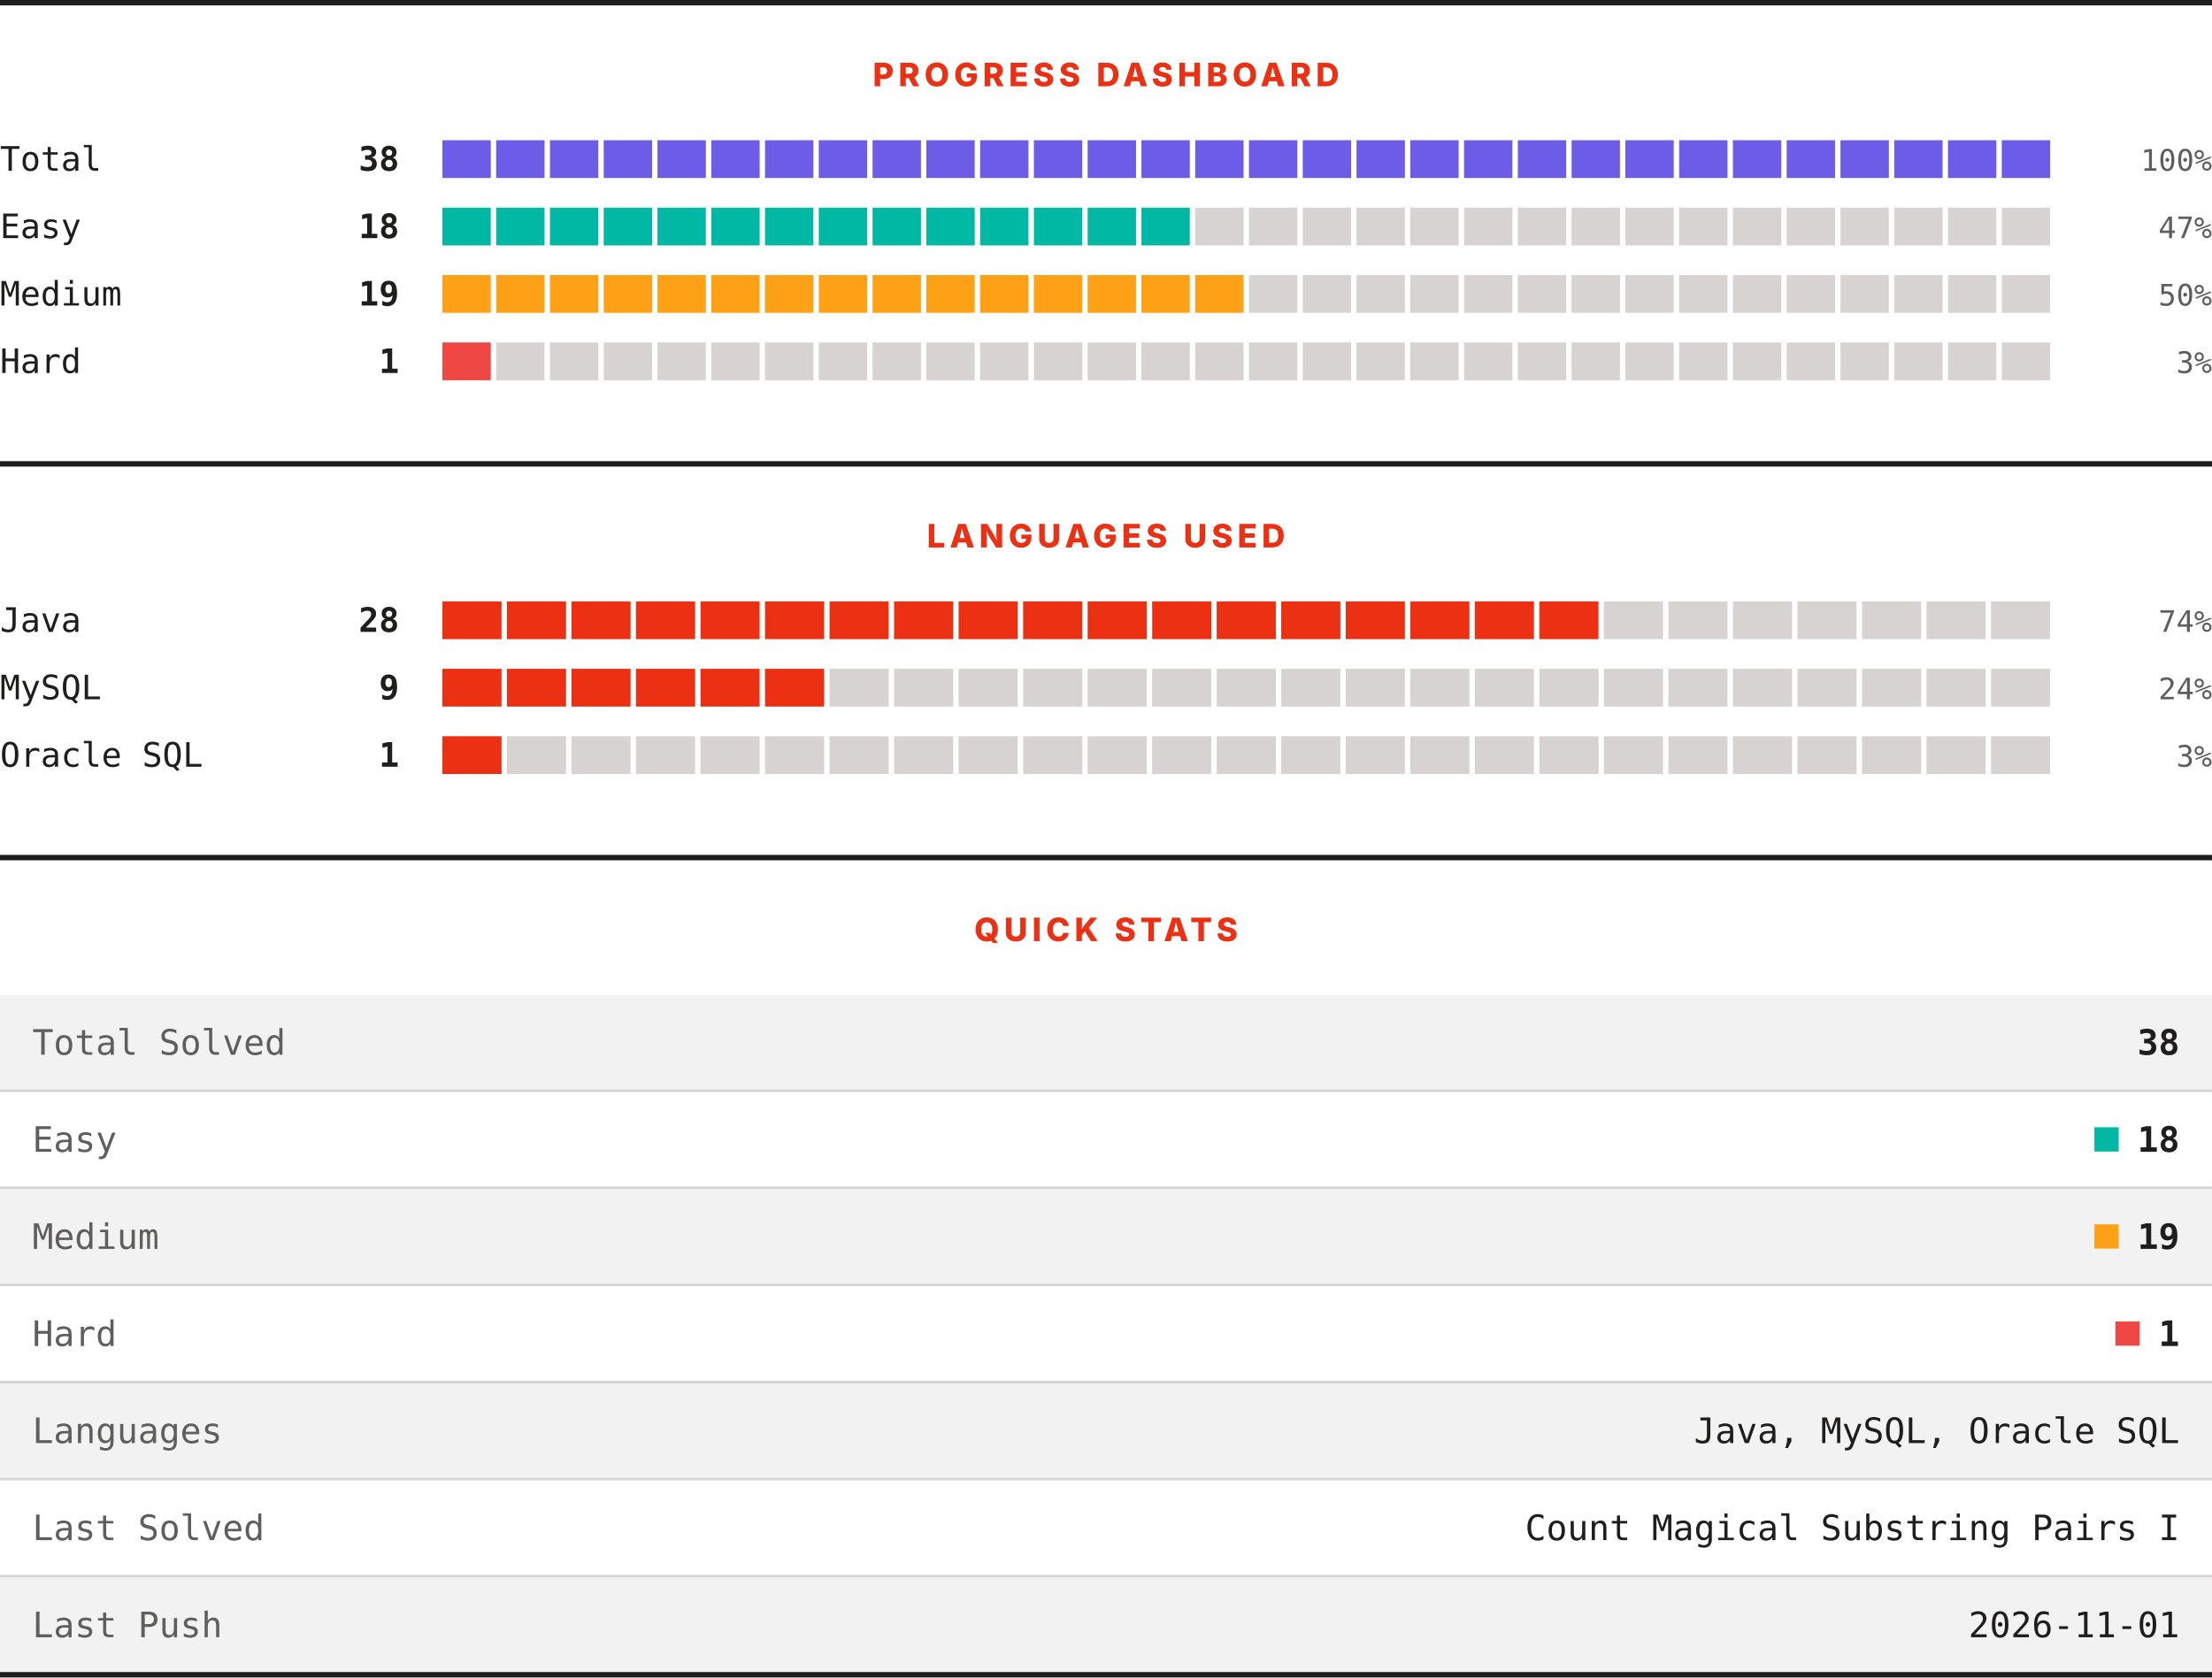
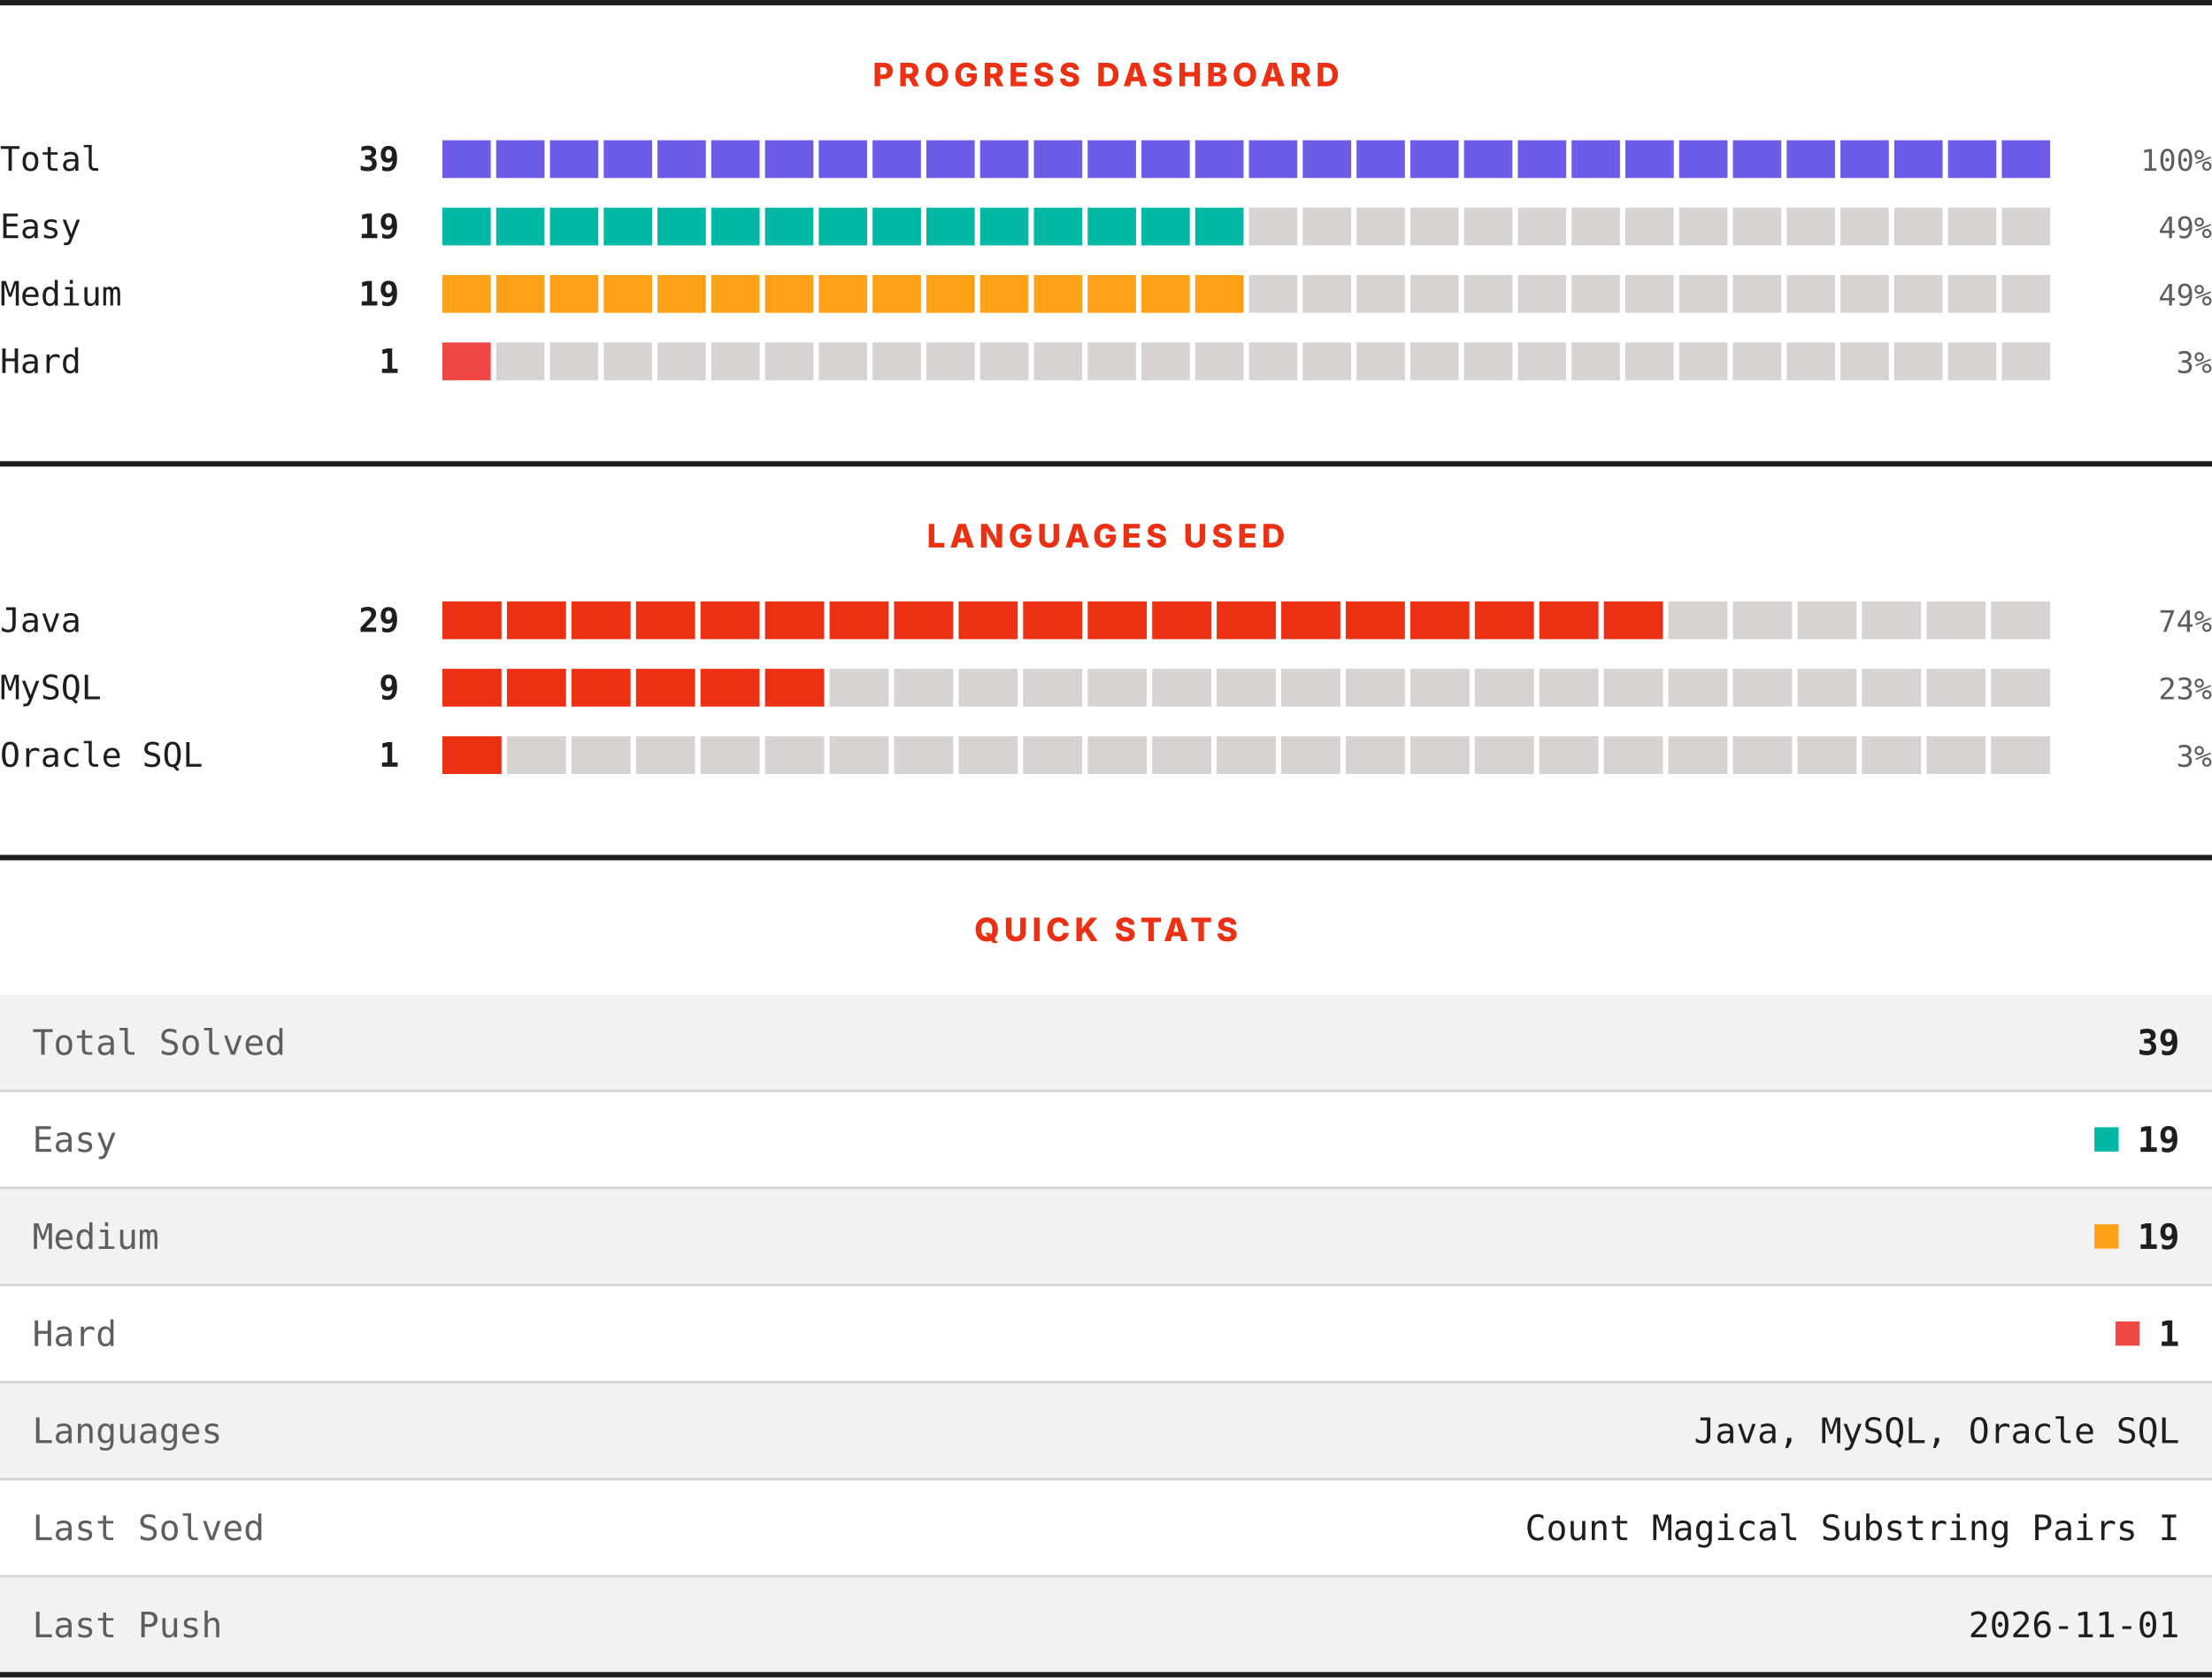
<svg xmlns="http://www.w3.org/2000/svg" width="820" height="622" viewBox="0 0 820 622" role="img" aria-label="LeetCode progress, languages and quick stats">
  <rect width="820" height="622" fill="#ffffff" />
  <rect x="0" y="0" width="820" height="2" fill="#201e1d" />
  <text x="410" y="32" text-anchor="middle" font-family="Archivo, system-ui, -apple-system, Segoe UI, sans-serif" font-size="12" font-weight="800" letter-spacing="1.68" fill="#ec3013">PROGRESS DASHBOARD</text>
  <text x="0" y="63.3" font-family="ui-monospace, SFMono-Regular, Menlo, Consolas, monospace" font-size="12.5" fill="#201e1d">Total</text>
-   <text x="148" y="63.3" text-anchor="end" font-family="ui-monospace, SFMono-Regular, Menlo, Consolas, monospace" font-size="12.5" font-weight="700" fill="#201e1d">38</text>
+   <text x="148" y="63.3" text-anchor="end" font-family="ui-monospace, SFMono-Regular, Menlo, Consolas, monospace" font-size="12.5" font-weight="700" fill="#201e1d">39</text>
  <rect x="164.00" y="52" width="17.93" height="14" fill="#6c5ce7" />
  <rect x="183.93" y="52" width="17.93" height="14" fill="#6c5ce7" />
  <rect x="203.87" y="52" width="17.93" height="14" fill="#6c5ce7" />
  <rect x="223.80" y="52" width="17.93" height="14" fill="#6c5ce7" />
  <rect x="243.73" y="52" width="17.93" height="14" fill="#6c5ce7" />
  <rect x="263.67" y="52" width="17.93" height="14" fill="#6c5ce7" />
  <rect x="283.60" y="52" width="17.93" height="14" fill="#6c5ce7" />
  <rect x="303.53" y="52" width="17.93" height="14" fill="#6c5ce7" />
  <rect x="323.47" y="52" width="17.93" height="14" fill="#6c5ce7" />
  <rect x="343.40" y="52" width="17.93" height="14" fill="#6c5ce7" />
  <rect x="363.33" y="52" width="17.93" height="14" fill="#6c5ce7" />
  <rect x="383.27" y="52" width="17.93" height="14" fill="#6c5ce7" />
  <rect x="403.20" y="52" width="17.93" height="14" fill="#6c5ce7" />
  <rect x="423.13" y="52" width="17.93" height="14" fill="#6c5ce7" />
  <rect x="443.07" y="52" width="17.93" height="14" fill="#6c5ce7" />
  <rect x="463.00" y="52" width="17.93" height="14" fill="#6c5ce7" />
  <rect x="482.93" y="52" width="17.93" height="14" fill="#6c5ce7" />
  <rect x="502.87" y="52" width="17.93" height="14" fill="#6c5ce7" />
  <rect x="522.80" y="52" width="17.93" height="14" fill="#6c5ce7" />
  <rect x="542.73" y="52" width="17.93" height="14" fill="#6c5ce7" />
  <rect x="562.67" y="52" width="17.93" height="14" fill="#6c5ce7" />
  <rect x="582.60" y="52" width="17.93" height="14" fill="#6c5ce7" />
  <rect x="602.53" y="52" width="17.93" height="14" fill="#6c5ce7" />
  <rect x="622.47" y="52" width="17.93" height="14" fill="#6c5ce7" />
  <rect x="642.40" y="52" width="17.93" height="14" fill="#6c5ce7" />
  <rect x="662.33" y="52" width="17.93" height="14" fill="#6c5ce7" />
  <rect x="682.27" y="52" width="17.93" height="14" fill="#6c5ce7" />
  <rect x="702.20" y="52" width="17.93" height="14" fill="#6c5ce7" />
  <rect x="722.13" y="52" width="17.93" height="14" fill="#6c5ce7" />
  <rect x="742.07" y="52" width="17.93" height="14" fill="#6c5ce7" />
  <text x="820" y="63.3" text-anchor="end" font-family="ui-monospace, SFMono-Regular, Menlo, Consolas, monospace" font-size="11" fill="#605d5d">100%</text>
  <text x="0" y="88.3" font-family="ui-monospace, SFMono-Regular, Menlo, Consolas, monospace" font-size="12.5" fill="#201e1d">Easy</text>
-   <text x="148" y="88.3" text-anchor="end" font-family="ui-monospace, SFMono-Regular, Menlo, Consolas, monospace" font-size="12.5" font-weight="700" fill="#201e1d">18</text>
+   <text x="148" y="88.3" text-anchor="end" font-family="ui-monospace, SFMono-Regular, Menlo, Consolas, monospace" font-size="12.5" font-weight="700" fill="#201e1d">19</text>
  <rect x="164.00" y="77" width="17.93" height="14" fill="#00b8a3" />
  <rect x="183.93" y="77" width="17.93" height="14" fill="#00b8a3" />
  <rect x="203.87" y="77" width="17.93" height="14" fill="#00b8a3" />
  <rect x="223.80" y="77" width="17.93" height="14" fill="#00b8a3" />
  <rect x="243.73" y="77" width="17.93" height="14" fill="#00b8a3" />
  <rect x="263.67" y="77" width="17.93" height="14" fill="#00b8a3" />
  <rect x="283.60" y="77" width="17.93" height="14" fill="#00b8a3" />
  <rect x="303.53" y="77" width="17.93" height="14" fill="#00b8a3" />
  <rect x="323.47" y="77" width="17.93" height="14" fill="#00b8a3" />
  <rect x="343.40" y="77" width="17.93" height="14" fill="#00b8a3" />
  <rect x="363.33" y="77" width="17.93" height="14" fill="#00b8a3" />
  <rect x="383.27" y="77" width="17.93" height="14" fill="#00b8a3" />
  <rect x="403.20" y="77" width="17.93" height="14" fill="#00b8a3" />
  <rect x="423.13" y="77" width="17.93" height="14" fill="#00b8a3" />
-   <rect x="443.07" y="77" width="17.93" height="14" fill="#d7d3d3" />
+   <rect x="443.07" y="77" width="17.93" height="14" fill="#00b8a3" />
  <rect x="463.00" y="77" width="17.93" height="14" fill="#d7d3d3" />
  <rect x="482.93" y="77" width="17.93" height="14" fill="#d7d3d3" />
  <rect x="502.87" y="77" width="17.93" height="14" fill="#d7d3d3" />
  <rect x="522.80" y="77" width="17.93" height="14" fill="#d7d3d3" />
  <rect x="542.73" y="77" width="17.93" height="14" fill="#d7d3d3" />
  <rect x="562.67" y="77" width="17.93" height="14" fill="#d7d3d3" />
  <rect x="582.60" y="77" width="17.93" height="14" fill="#d7d3d3" />
  <rect x="602.53" y="77" width="17.93" height="14" fill="#d7d3d3" />
  <rect x="622.47" y="77" width="17.93" height="14" fill="#d7d3d3" />
  <rect x="642.40" y="77" width="17.93" height="14" fill="#d7d3d3" />
  <rect x="662.33" y="77" width="17.93" height="14" fill="#d7d3d3" />
  <rect x="682.27" y="77" width="17.93" height="14" fill="#d7d3d3" />
  <rect x="702.20" y="77" width="17.93" height="14" fill="#d7d3d3" />
  <rect x="722.13" y="77" width="17.93" height="14" fill="#d7d3d3" />
  <rect x="742.07" y="77" width="17.93" height="14" fill="#d7d3d3" />
-   <text x="820" y="88.3" text-anchor="end" font-family="ui-monospace, SFMono-Regular, Menlo, Consolas, monospace" font-size="11" fill="#605d5d">47%</text>
+   <text x="820" y="88.3" text-anchor="end" font-family="ui-monospace, SFMono-Regular, Menlo, Consolas, monospace" font-size="11" fill="#605d5d">49%</text>
  <text x="0" y="113.3" font-family="ui-monospace, SFMono-Regular, Menlo, Consolas, monospace" font-size="12.5" fill="#201e1d">Medium</text>
  <text x="148" y="113.3" text-anchor="end" font-family="ui-monospace, SFMono-Regular, Menlo, Consolas, monospace" font-size="12.5" font-weight="700" fill="#201e1d">19</text>
  <rect x="164.00" y="102" width="17.93" height="14" fill="#ffa116" />
  <rect x="183.93" y="102" width="17.93" height="14" fill="#ffa116" />
  <rect x="203.87" y="102" width="17.93" height="14" fill="#ffa116" />
  <rect x="223.80" y="102" width="17.93" height="14" fill="#ffa116" />
  <rect x="243.73" y="102" width="17.93" height="14" fill="#ffa116" />
  <rect x="263.67" y="102" width="17.93" height="14" fill="#ffa116" />
  <rect x="283.60" y="102" width="17.93" height="14" fill="#ffa116" />
  <rect x="303.53" y="102" width="17.93" height="14" fill="#ffa116" />
  <rect x="323.47" y="102" width="17.93" height="14" fill="#ffa116" />
  <rect x="343.40" y="102" width="17.93" height="14" fill="#ffa116" />
  <rect x="363.33" y="102" width="17.93" height="14" fill="#ffa116" />
  <rect x="383.27" y="102" width="17.93" height="14" fill="#ffa116" />
  <rect x="403.20" y="102" width="17.93" height="14" fill="#ffa116" />
  <rect x="423.13" y="102" width="17.93" height="14" fill="#ffa116" />
  <rect x="443.07" y="102" width="17.93" height="14" fill="#ffa116" />
  <rect x="463.00" y="102" width="17.93" height="14" fill="#d7d3d3" />
  <rect x="482.93" y="102" width="17.93" height="14" fill="#d7d3d3" />
  <rect x="502.87" y="102" width="17.93" height="14" fill="#d7d3d3" />
  <rect x="522.80" y="102" width="17.93" height="14" fill="#d7d3d3" />
  <rect x="542.73" y="102" width="17.93" height="14" fill="#d7d3d3" />
  <rect x="562.67" y="102" width="17.93" height="14" fill="#d7d3d3" />
  <rect x="582.60" y="102" width="17.93" height="14" fill="#d7d3d3" />
  <rect x="602.53" y="102" width="17.93" height="14" fill="#d7d3d3" />
  <rect x="622.47" y="102" width="17.93" height="14" fill="#d7d3d3" />
  <rect x="642.40" y="102" width="17.93" height="14" fill="#d7d3d3" />
  <rect x="662.33" y="102" width="17.93" height="14" fill="#d7d3d3" />
  <rect x="682.27" y="102" width="17.93" height="14" fill="#d7d3d3" />
  <rect x="702.20" y="102" width="17.93" height="14" fill="#d7d3d3" />
  <rect x="722.13" y="102" width="17.93" height="14" fill="#d7d3d3" />
  <rect x="742.07" y="102" width="17.93" height="14" fill="#d7d3d3" />
-   <text x="820" y="113.3" text-anchor="end" font-family="ui-monospace, SFMono-Regular, Menlo, Consolas, monospace" font-size="11" fill="#605d5d">50%</text>
+   <text x="820" y="113.3" text-anchor="end" font-family="ui-monospace, SFMono-Regular, Menlo, Consolas, monospace" font-size="11" fill="#605d5d">49%</text>
  <text x="0" y="138.3" font-family="ui-monospace, SFMono-Regular, Menlo, Consolas, monospace" font-size="12.5" fill="#201e1d">Hard</text>
  <text x="148" y="138.3" text-anchor="end" font-family="ui-monospace, SFMono-Regular, Menlo, Consolas, monospace" font-size="12.5" font-weight="700" fill="#201e1d">1</text>
  <rect x="164.00" y="127" width="17.93" height="14" fill="#ef4743" />
  <rect x="183.93" y="127" width="17.93" height="14" fill="#d7d3d3" />
  <rect x="203.87" y="127" width="17.93" height="14" fill="#d7d3d3" />
  <rect x="223.80" y="127" width="17.93" height="14" fill="#d7d3d3" />
  <rect x="243.73" y="127" width="17.93" height="14" fill="#d7d3d3" />
  <rect x="263.67" y="127" width="17.93" height="14" fill="#d7d3d3" />
  <rect x="283.60" y="127" width="17.93" height="14" fill="#d7d3d3" />
  <rect x="303.53" y="127" width="17.93" height="14" fill="#d7d3d3" />
  <rect x="323.47" y="127" width="17.93" height="14" fill="#d7d3d3" />
  <rect x="343.40" y="127" width="17.93" height="14" fill="#d7d3d3" />
  <rect x="363.33" y="127" width="17.93" height="14" fill="#d7d3d3" />
  <rect x="383.27" y="127" width="17.93" height="14" fill="#d7d3d3" />
  <rect x="403.20" y="127" width="17.93" height="14" fill="#d7d3d3" />
  <rect x="423.13" y="127" width="17.93" height="14" fill="#d7d3d3" />
  <rect x="443.07" y="127" width="17.93" height="14" fill="#d7d3d3" />
  <rect x="463.00" y="127" width="17.93" height="14" fill="#d7d3d3" />
  <rect x="482.93" y="127" width="17.93" height="14" fill="#d7d3d3" />
  <rect x="502.87" y="127" width="17.93" height="14" fill="#d7d3d3" />
  <rect x="522.80" y="127" width="17.93" height="14" fill="#d7d3d3" />
  <rect x="542.73" y="127" width="17.93" height="14" fill="#d7d3d3" />
  <rect x="562.67" y="127" width="17.93" height="14" fill="#d7d3d3" />
  <rect x="582.60" y="127" width="17.93" height="14" fill="#d7d3d3" />
  <rect x="602.53" y="127" width="17.93" height="14" fill="#d7d3d3" />
  <rect x="622.47" y="127" width="17.93" height="14" fill="#d7d3d3" />
  <rect x="642.40" y="127" width="17.93" height="14" fill="#d7d3d3" />
  <rect x="662.33" y="127" width="17.93" height="14" fill="#d7d3d3" />
  <rect x="682.27" y="127" width="17.93" height="14" fill="#d7d3d3" />
  <rect x="702.20" y="127" width="17.93" height="14" fill="#d7d3d3" />
  <rect x="722.13" y="127" width="17.93" height="14" fill="#d7d3d3" />
  <rect x="742.07" y="127" width="17.93" height="14" fill="#d7d3d3" />
  <text x="820" y="138.3" text-anchor="end" font-family="ui-monospace, SFMono-Regular, Menlo, Consolas, monospace" font-size="11" fill="#605d5d">3%</text>
  <rect x="0" y="171" width="820" height="2" fill="#201e1d" />
  <text x="410" y="203" text-anchor="middle" font-family="Archivo, system-ui, -apple-system, Segoe UI, sans-serif" font-size="12" font-weight="800" letter-spacing="1.68" fill="#ec3013">LANGUAGES USED</text>
  <text x="0" y="234.3" font-family="ui-monospace, SFMono-Regular, Menlo, Consolas, monospace" font-size="12.5" fill="#201e1d">Java</text>
-   <text x="148" y="234.3" text-anchor="end" font-family="ui-monospace, SFMono-Regular, Menlo, Consolas, monospace" font-size="12.5" font-weight="700" fill="#201e1d">28</text>
+   <text x="148" y="234.3" text-anchor="end" font-family="ui-monospace, SFMono-Regular, Menlo, Consolas, monospace" font-size="12.5" font-weight="700" fill="#201e1d">29</text>
  <rect x="164.00" y="223" width="21.92" height="14" fill="#ec3013" />
  <rect x="187.92" y="223" width="21.92" height="14" fill="#ec3013" />
  <rect x="211.84" y="223" width="21.92" height="14" fill="#ec3013" />
  <rect x="235.76" y="223" width="21.92" height="14" fill="#ec3013" />
  <rect x="259.68" y="223" width="21.92" height="14" fill="#ec3013" />
  <rect x="283.60" y="223" width="21.92" height="14" fill="#ec3013" />
  <rect x="307.52" y="223" width="21.92" height="14" fill="#ec3013" />
  <rect x="331.44" y="223" width="21.92" height="14" fill="#ec3013" />
  <rect x="355.36" y="223" width="21.92" height="14" fill="#ec3013" />
  <rect x="379.28" y="223" width="21.92" height="14" fill="#ec3013" />
  <rect x="403.20" y="223" width="21.92" height="14" fill="#ec3013" />
  <rect x="427.12" y="223" width="21.92" height="14" fill="#ec3013" />
  <rect x="451.04" y="223" width="21.92" height="14" fill="#ec3013" />
  <rect x="474.96" y="223" width="21.92" height="14" fill="#ec3013" />
  <rect x="498.88" y="223" width="21.92" height="14" fill="#ec3013" />
  <rect x="522.80" y="223" width="21.92" height="14" fill="#ec3013" />
  <rect x="546.72" y="223" width="21.92" height="14" fill="#ec3013" />
  <rect x="570.64" y="223" width="21.92" height="14" fill="#ec3013" />
-   <rect x="594.56" y="223" width="21.92" height="14" fill="#d7d3d3" />
+   <rect x="594.56" y="223" width="21.92" height="14" fill="#ec3013" />
  <rect x="618.48" y="223" width="21.92" height="14" fill="#d7d3d3" />
  <rect x="642.40" y="223" width="21.92" height="14" fill="#d7d3d3" />
  <rect x="666.32" y="223" width="21.92" height="14" fill="#d7d3d3" />
  <rect x="690.24" y="223" width="21.92" height="14" fill="#d7d3d3" />
  <rect x="714.16" y="223" width="21.92" height="14" fill="#d7d3d3" />
  <rect x="738.08" y="223" width="21.92" height="14" fill="#d7d3d3" />
  <text x="820" y="234.3" text-anchor="end" font-family="ui-monospace, SFMono-Regular, Menlo, Consolas, monospace" font-size="11" fill="#605d5d">74%</text>
  <text x="0" y="259.3" font-family="ui-monospace, SFMono-Regular, Menlo, Consolas, monospace" font-size="12.5" fill="#201e1d">MySQL</text>
  <text x="148" y="259.3" text-anchor="end" font-family="ui-monospace, SFMono-Regular, Menlo, Consolas, monospace" font-size="12.5" font-weight="700" fill="#201e1d">9</text>
  <rect x="164.00" y="248" width="21.92" height="14" fill="#ec3013" />
  <rect x="187.92" y="248" width="21.92" height="14" fill="#ec3013" />
  <rect x="211.84" y="248" width="21.92" height="14" fill="#ec3013" />
  <rect x="235.76" y="248" width="21.92" height="14" fill="#ec3013" />
  <rect x="259.68" y="248" width="21.92" height="14" fill="#ec3013" />
  <rect x="283.60" y="248" width="21.92" height="14" fill="#ec3013" />
  <rect x="307.52" y="248" width="21.92" height="14" fill="#d7d3d3" />
  <rect x="331.44" y="248" width="21.92" height="14" fill="#d7d3d3" />
  <rect x="355.36" y="248" width="21.92" height="14" fill="#d7d3d3" />
  <rect x="379.28" y="248" width="21.92" height="14" fill="#d7d3d3" />
  <rect x="403.20" y="248" width="21.92" height="14" fill="#d7d3d3" />
  <rect x="427.12" y="248" width="21.92" height="14" fill="#d7d3d3" />
  <rect x="451.04" y="248" width="21.92" height="14" fill="#d7d3d3" />
  <rect x="474.96" y="248" width="21.92" height="14" fill="#d7d3d3" />
  <rect x="498.88" y="248" width="21.92" height="14" fill="#d7d3d3" />
  <rect x="522.80" y="248" width="21.92" height="14" fill="#d7d3d3" />
  <rect x="546.72" y="248" width="21.92" height="14" fill="#d7d3d3" />
  <rect x="570.64" y="248" width="21.92" height="14" fill="#d7d3d3" />
  <rect x="594.56" y="248" width="21.92" height="14" fill="#d7d3d3" />
  <rect x="618.48" y="248" width="21.92" height="14" fill="#d7d3d3" />
  <rect x="642.40" y="248" width="21.92" height="14" fill="#d7d3d3" />
  <rect x="666.32" y="248" width="21.92" height="14" fill="#d7d3d3" />
  <rect x="690.24" y="248" width="21.92" height="14" fill="#d7d3d3" />
  <rect x="714.16" y="248" width="21.92" height="14" fill="#d7d3d3" />
  <rect x="738.08" y="248" width="21.92" height="14" fill="#d7d3d3" />
-   <text x="820" y="259.3" text-anchor="end" font-family="ui-monospace, SFMono-Regular, Menlo, Consolas, monospace" font-size="11" fill="#605d5d">24%</text>
+   <text x="820" y="259.3" text-anchor="end" font-family="ui-monospace, SFMono-Regular, Menlo, Consolas, monospace" font-size="11" fill="#605d5d">23%</text>
  <text x="0" y="284.3" font-family="ui-monospace, SFMono-Regular, Menlo, Consolas, monospace" font-size="12.5" fill="#201e1d">Oracle SQL</text>
  <text x="148" y="284.3" text-anchor="end" font-family="ui-monospace, SFMono-Regular, Menlo, Consolas, monospace" font-size="12.5" font-weight="700" fill="#201e1d">1</text>
  <rect x="164.00" y="273" width="21.92" height="14" fill="#ec3013" />
  <rect x="187.92" y="273" width="21.92" height="14" fill="#d7d3d3" />
  <rect x="211.84" y="273" width="21.92" height="14" fill="#d7d3d3" />
  <rect x="235.76" y="273" width="21.92" height="14" fill="#d7d3d3" />
  <rect x="259.68" y="273" width="21.92" height="14" fill="#d7d3d3" />
  <rect x="283.60" y="273" width="21.92" height="14" fill="#d7d3d3" />
  <rect x="307.52" y="273" width="21.92" height="14" fill="#d7d3d3" />
  <rect x="331.44" y="273" width="21.92" height="14" fill="#d7d3d3" />
  <rect x="355.36" y="273" width="21.92" height="14" fill="#d7d3d3" />
  <rect x="379.28" y="273" width="21.92" height="14" fill="#d7d3d3" />
  <rect x="403.20" y="273" width="21.92" height="14" fill="#d7d3d3" />
  <rect x="427.12" y="273" width="21.92" height="14" fill="#d7d3d3" />
  <rect x="451.04" y="273" width="21.92" height="14" fill="#d7d3d3" />
  <rect x="474.96" y="273" width="21.92" height="14" fill="#d7d3d3" />
  <rect x="498.88" y="273" width="21.92" height="14" fill="#d7d3d3" />
  <rect x="522.80" y="273" width="21.92" height="14" fill="#d7d3d3" />
  <rect x="546.72" y="273" width="21.92" height="14" fill="#d7d3d3" />
  <rect x="570.64" y="273" width="21.92" height="14" fill="#d7d3d3" />
  <rect x="594.56" y="273" width="21.92" height="14" fill="#d7d3d3" />
  <rect x="618.48" y="273" width="21.92" height="14" fill="#d7d3d3" />
  <rect x="642.40" y="273" width="21.92" height="14" fill="#d7d3d3" />
  <rect x="666.32" y="273" width="21.92" height="14" fill="#d7d3d3" />
  <rect x="690.24" y="273" width="21.92" height="14" fill="#d7d3d3" />
  <rect x="714.16" y="273" width="21.92" height="14" fill="#d7d3d3" />
  <rect x="738.08" y="273" width="21.92" height="14" fill="#d7d3d3" />
  <text x="820" y="284.3" text-anchor="end" font-family="ui-monospace, SFMono-Regular, Menlo, Consolas, monospace" font-size="11" fill="#605d5d">3%</text>
  <rect x="0" y="317" width="820" height="2" fill="#201e1d" />
  <text x="410" y="349" text-anchor="middle" font-family="Archivo, system-ui, -apple-system, Segoe UI, sans-serif" font-size="12" font-weight="800" letter-spacing="1.68" fill="#ec3013">QUICK STATS</text>
  <rect x="0" y="369" width="820" height="35" fill="#f3f2f2" />
  <text x="12" y="391.1" font-family="ui-monospace, SFMono-Regular, Menlo, Consolas, monospace" font-size="13" fill="#605d5d">Total Solved</text>
-   <text x="808" y="391.1" text-anchor="end" font-family="ui-monospace, SFMono-Regular, Menlo, Consolas, monospace" font-size="13" font-weight="700" fill="#201e1d">38</text>
+   <text x="808" y="391.1" text-anchor="end" font-family="ui-monospace, SFMono-Regular, Menlo, Consolas, monospace" font-size="13" font-weight="700" fill="#201e1d">39</text>
  <rect x="0" y="404" width="820" height="1" fill="#d7d3d3" />
  <rect x="0" y="405" width="820" height="35" fill="#ffffff" />
  <text x="12" y="427.1" font-family="ui-monospace, SFMono-Regular, Menlo, Consolas, monospace" font-size="13" fill="#605d5d">Easy</text>
  <rect x="776.4" y="418" width="9" height="9" fill="#00b8a3" />
-   <text x="808" y="427.1" text-anchor="end" font-family="ui-monospace, SFMono-Regular, Menlo, Consolas, monospace" font-size="13" font-weight="700" fill="#201e1d">18</text>
+   <text x="808" y="427.1" text-anchor="end" font-family="ui-monospace, SFMono-Regular, Menlo, Consolas, monospace" font-size="13" font-weight="700" fill="#201e1d">19</text>
  <rect x="0" y="440" width="820" height="1" fill="#d7d3d3" />
  <rect x="0" y="441" width="820" height="35" fill="#f3f2f2" />
  <text x="12" y="463.1" font-family="ui-monospace, SFMono-Regular, Menlo, Consolas, monospace" font-size="13" fill="#605d5d">Medium</text>
  <rect x="776.4" y="454" width="9" height="9" fill="#ffa116" />
  <text x="808" y="463.1" text-anchor="end" font-family="ui-monospace, SFMono-Regular, Menlo, Consolas, monospace" font-size="13" font-weight="700" fill="#201e1d">19</text>
  <rect x="0" y="476" width="820" height="1" fill="#d7d3d3" />
  <rect x="0" y="477" width="820" height="35" fill="#ffffff" />
  <text x="12" y="499.1" font-family="ui-monospace, SFMono-Regular, Menlo, Consolas, monospace" font-size="13" fill="#605d5d">Hard</text>
  <rect x="784.2" y="490" width="9" height="9" fill="#ef4743" />
  <text x="808" y="499.1" text-anchor="end" font-family="ui-monospace, SFMono-Regular, Menlo, Consolas, monospace" font-size="13" font-weight="700" fill="#201e1d">1</text>
  <rect x="0" y="512" width="820" height="1" fill="#d7d3d3" />
  <rect x="0" y="513" width="820" height="35" fill="#f3f2f2" />
  <text x="12" y="535.1" font-family="ui-monospace, SFMono-Regular, Menlo, Consolas, monospace" font-size="13" fill="#605d5d">Languages</text>
  <text x="808" y="535.1" text-anchor="end" font-family="ui-monospace, SFMono-Regular, Menlo, Consolas, monospace" font-size="13" fill="#201e1d">Java, MySQL, Oracle SQL</text>
  <rect x="0" y="548" width="820" height="1" fill="#d7d3d3" />
  <rect x="0" y="549" width="820" height="35" fill="#ffffff" />
  <text x="12" y="571.1" font-family="ui-monospace, SFMono-Regular, Menlo, Consolas, monospace" font-size="13" fill="#605d5d">Last Solved</text>
  <text x="808" y="571.1" text-anchor="end" font-family="ui-monospace, SFMono-Regular, Menlo, Consolas, monospace" font-size="13" fill="#201e1d">Count Magical Substring Pairs I</text>
  <rect x="0" y="584" width="820" height="1" fill="#d7d3d3" />
  <rect x="0" y="585" width="820" height="35" fill="#f3f2f2" />
  <text x="12" y="607.1" font-family="ui-monospace, SFMono-Regular, Menlo, Consolas, monospace" font-size="13" fill="#605d5d">Last Push</text>
  <text x="808" y="607.1" text-anchor="end" font-family="ui-monospace, SFMono-Regular, Menlo, Consolas, monospace" font-size="13" fill="#201e1d">2026-11-01</text>
  <rect x="0" y="620" width="820" height="2" fill="#201e1d" />
</svg>
